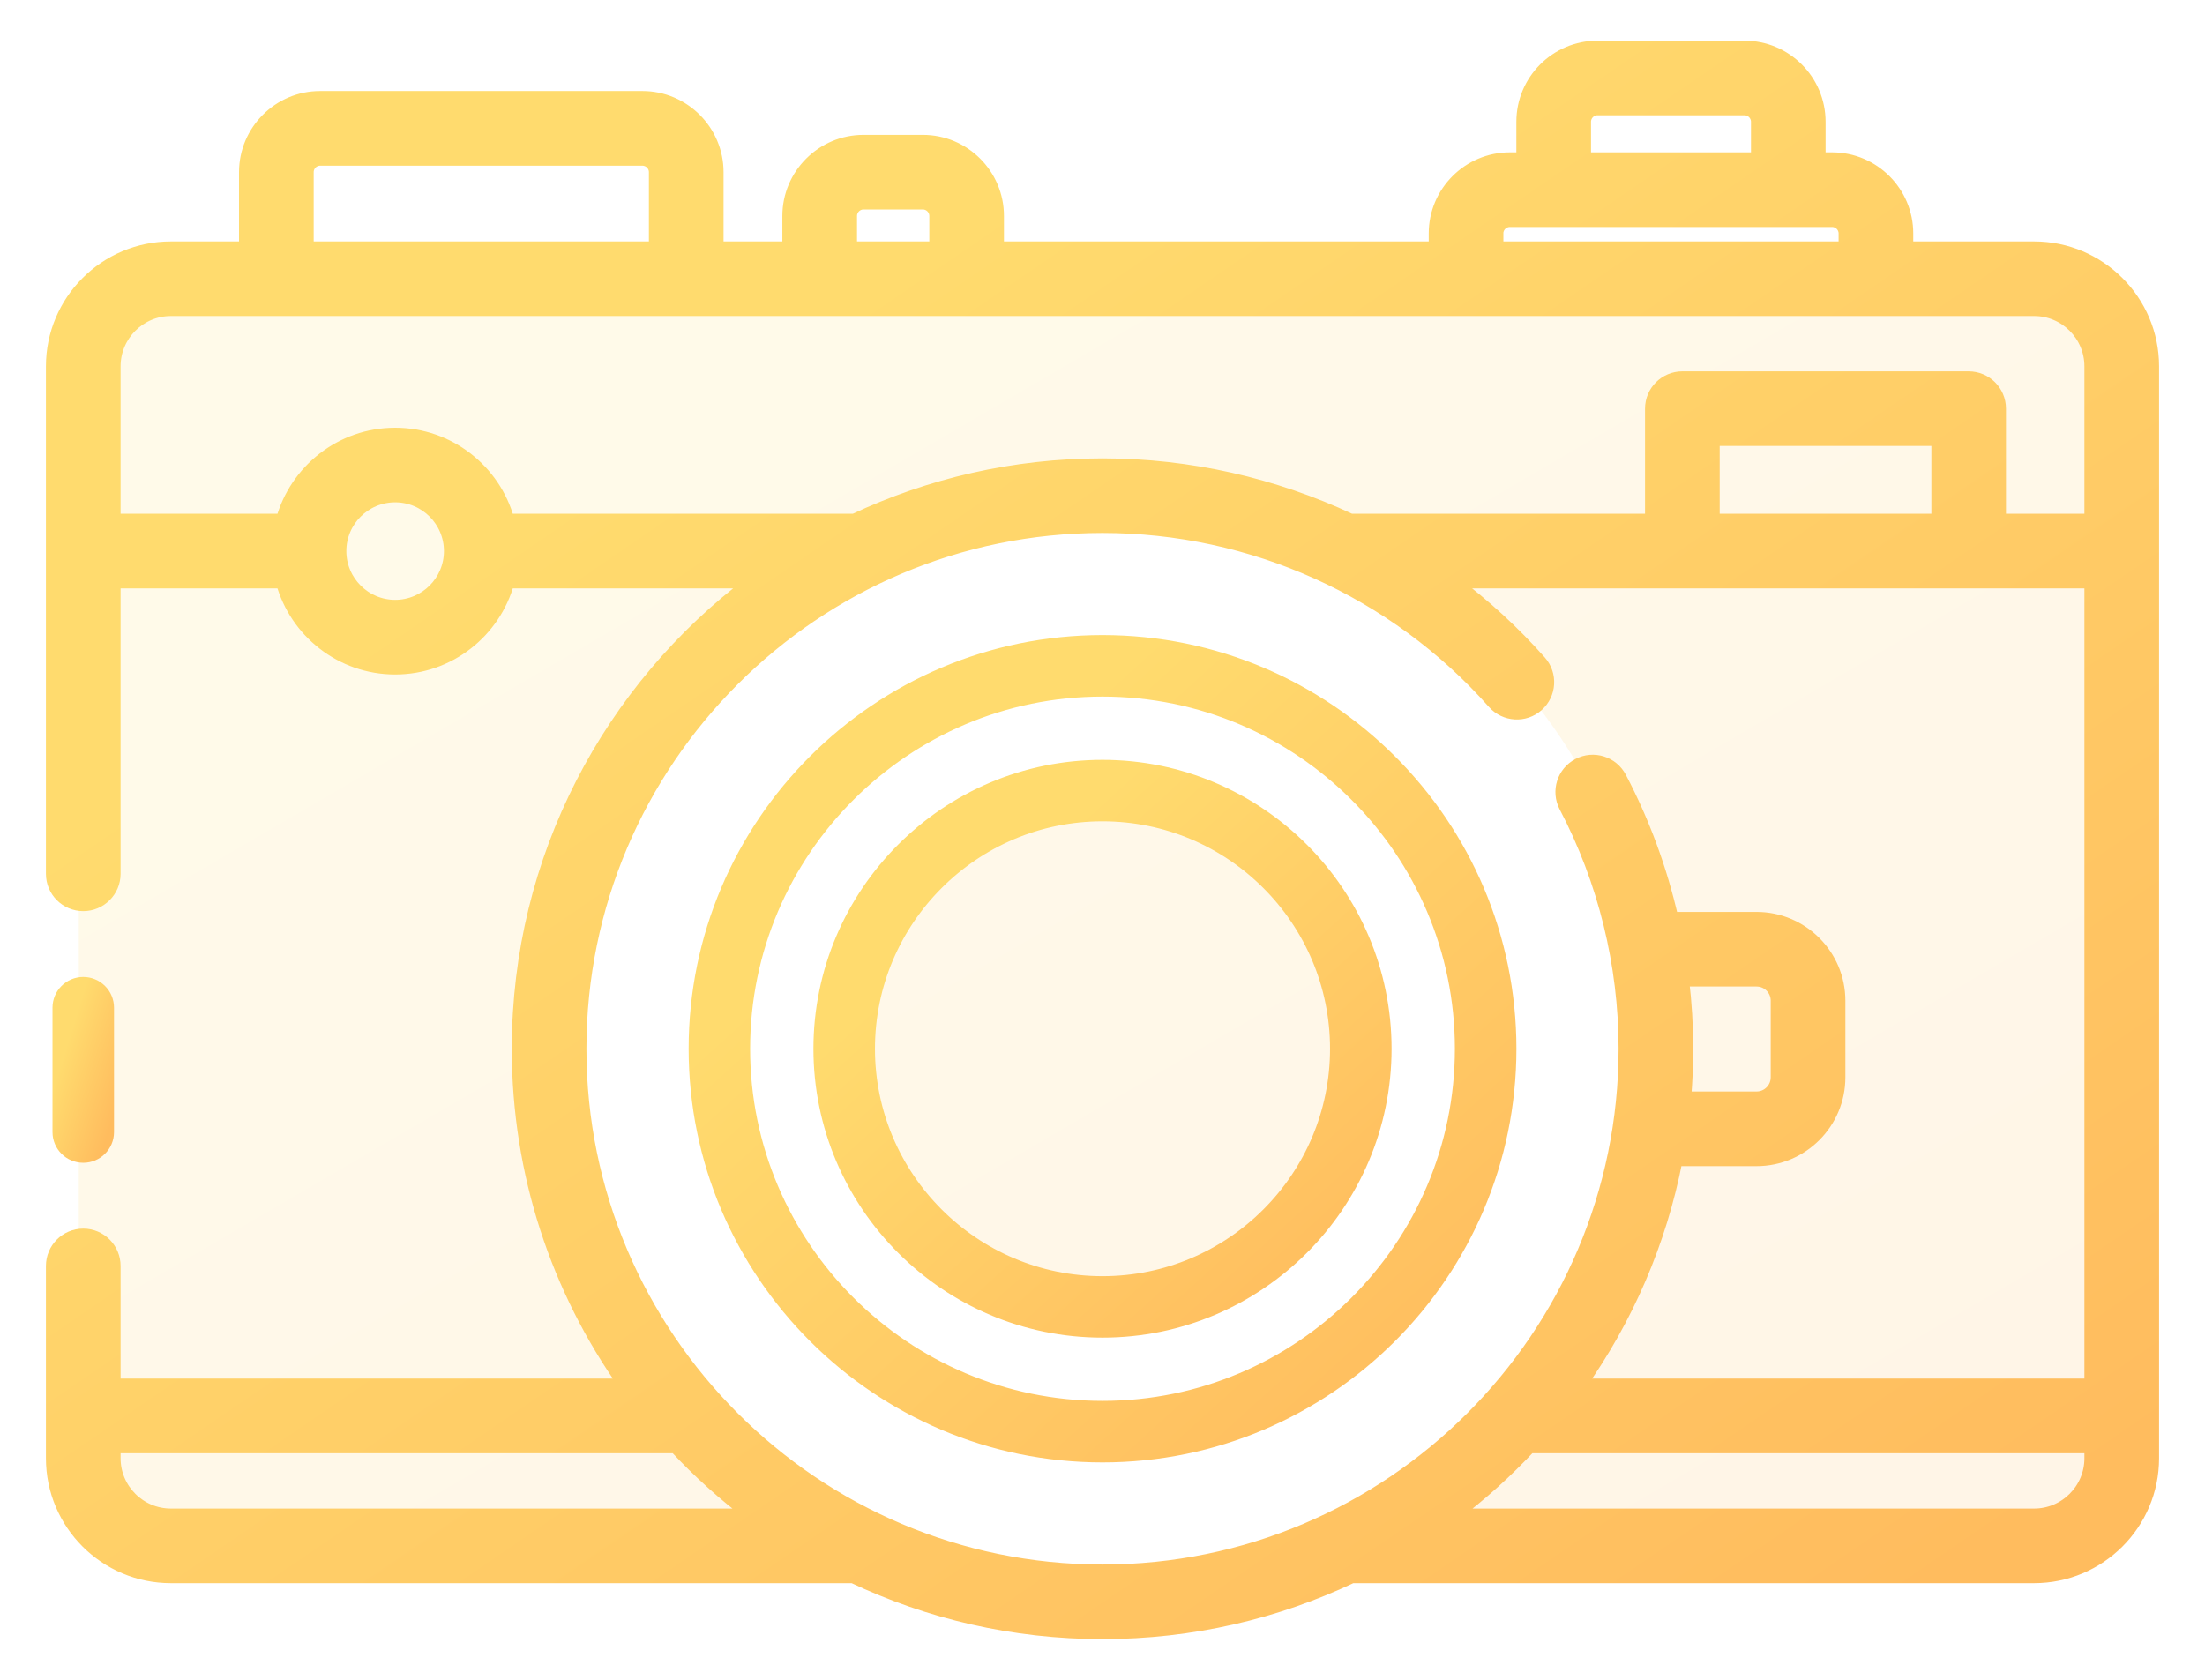
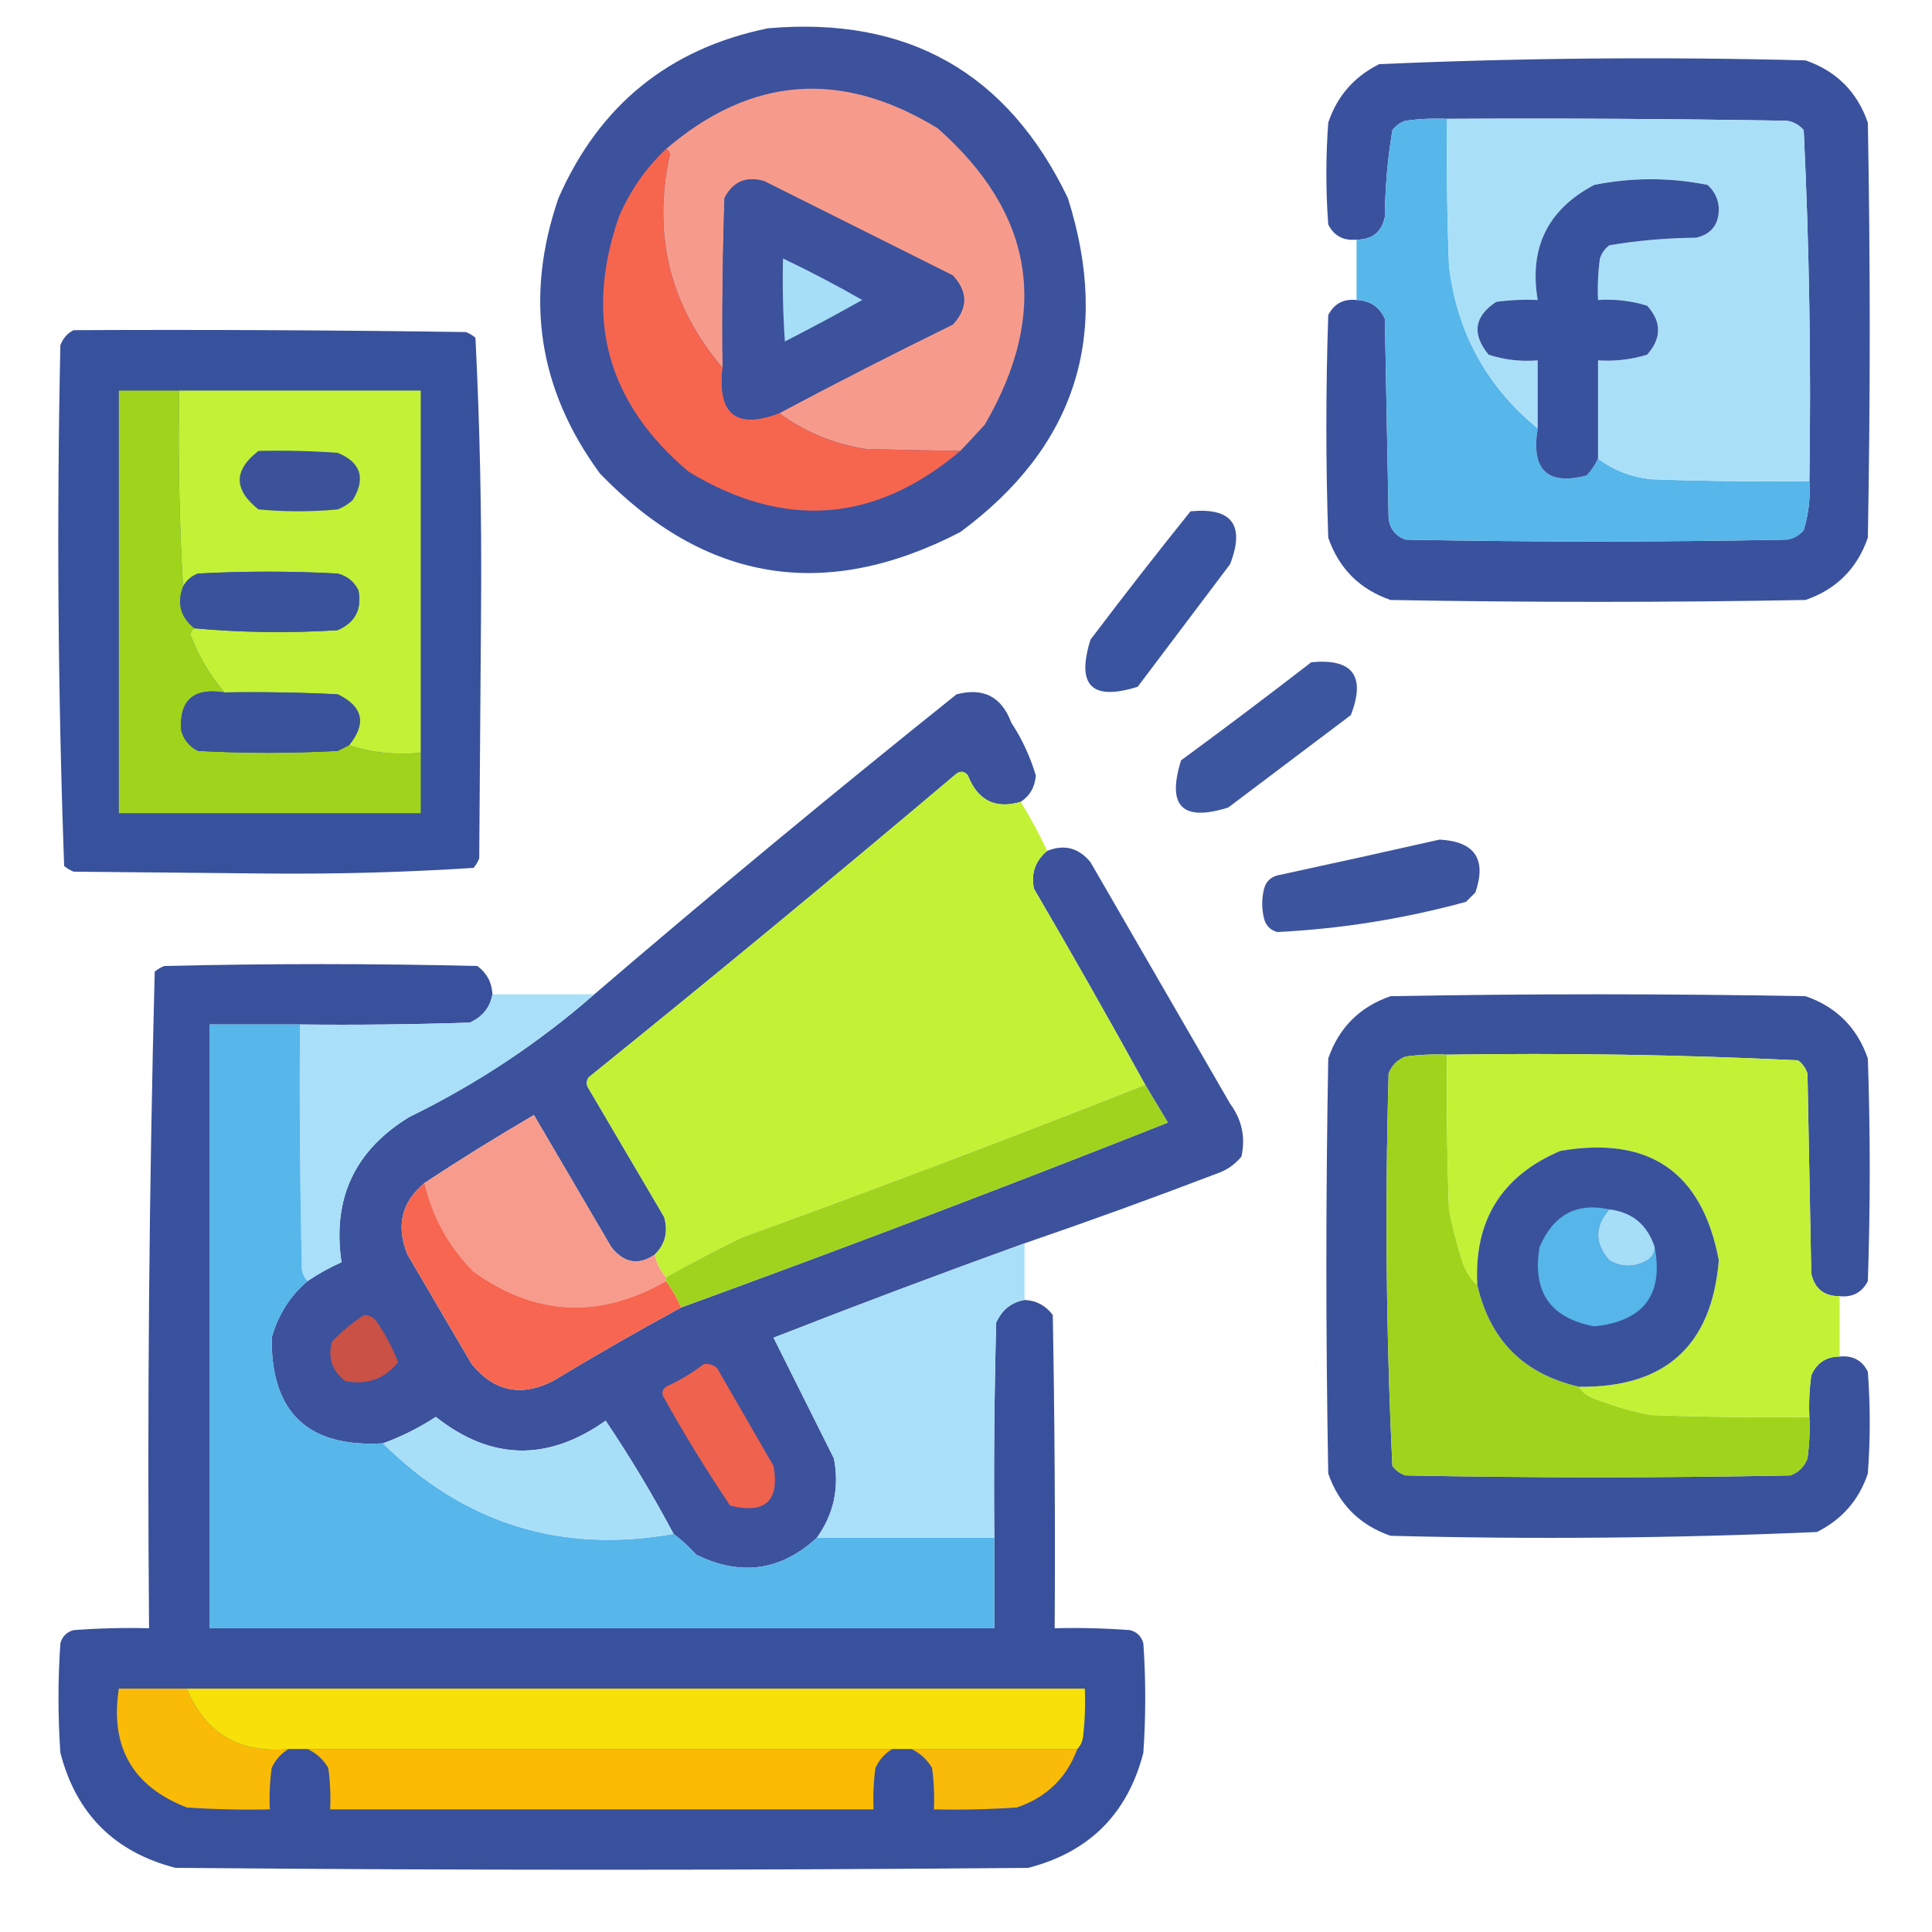
- <svg xmlns="http://www.w3.org/2000/svg" width="42" height="32" viewBox="0 0 42 32" fill="none">
-   <path opacity="0.15" fill-rule="evenodd" clip-rule="evenodd" d="M1.5 6.898C1.5 5.794 2.395 4.898 3.5 4.898H38.3C39.405 4.898 40.3 5.794 40.3 6.898V27.887C40.3 28.992 39.405 29.887 38.3 29.887H24.211C28.439 28.531 31.5 24.569 31.5 19.892C31.5 14.095 26.799 9.396 21 9.396C15.201 9.396 10.5 14.095 10.5 19.892C10.5 24.569 13.561 28.531 17.789 29.887H3.5C2.395 29.887 1.5 28.992 1.5 27.887V6.898ZM21 24.889C23.761 24.889 26 22.652 26 19.892C26 17.131 23.761 14.894 21 14.894C18.239 14.894 16 17.131 16 19.892C16 22.652 18.239 24.889 21 24.889Z" fill="url(#paint0_linear)" />
-   <path d="M2.047 21.566C2.047 21.82 1.84 22.026 1.586 22.026C1.331 22.026 1.125 21.82 1.125 21.566V19.197C1.125 18.942 1.331 18.736 1.586 18.736C1.84 18.736 2.047 18.942 2.047 19.197V21.566Z" fill="url(#paint1_linear)" stroke="url(#paint2_linear)" stroke-width="0.25" />
-   <path d="M38.745 4.724H36.318V4.447C36.318 3.665 35.681 3.027 34.897 3.027H34.648V2.32C34.648 1.537 34.011 0.9 33.228 0.9H30.428C29.645 0.9 29.008 1.537 29.008 2.32V3.027H28.759C27.976 3.027 27.339 3.664 27.339 4.447V4.724H18.998V4.114C18.998 3.331 18.361 2.694 17.578 2.694H16.448C15.665 2.694 15.027 3.331 15.027 4.114V4.724H13.657V3.279C13.657 2.497 13.019 1.859 12.236 1.859H6.098C5.315 1.859 4.678 2.497 4.678 3.279V4.724H3.255C2.012 4.724 1 5.735 1 6.978V16.646C1 16.97 1.262 17.232 1.586 17.232C1.909 17.232 2.172 16.97 2.172 16.646V11.084H5.379C5.637 12.028 6.502 12.724 7.527 12.724C8.552 12.724 9.416 12.028 9.674 11.084H14.328C11.625 13.115 9.873 16.346 9.873 19.978C9.873 22.363 10.628 24.575 11.912 26.387H2.172V24.116C2.172 23.793 1.909 23.53 1.586 23.53C1.262 23.53 1 23.793 1 24.116V27.78C1 29.023 2.012 30.034 3.255 30.034H16.249C17.691 30.717 19.301 31.1 21 31.1C22.699 31.1 24.31 30.717 25.752 30.033C25.757 30.033 25.761 30.034 25.766 30.034H38.745C39.988 30.034 41 29.023 41 27.78V6.978C41 5.735 39.988 4.724 38.745 4.724ZM30.18 2.32C30.18 2.183 30.291 2.071 30.429 2.071H33.228C33.365 2.071 33.477 2.183 33.477 2.32V3.027H30.18V2.32H30.18ZM28.51 4.447C28.51 4.31 28.622 4.199 28.759 4.199H34.897C35.034 4.199 35.146 4.31 35.146 4.447V4.724H28.511V4.447H28.51ZM16.199 4.114C16.199 3.977 16.311 3.865 16.448 3.865H17.578C17.715 3.865 17.826 3.977 17.826 4.114V4.724H16.199V4.114ZM5.85 3.279C5.85 3.142 5.961 3.031 6.098 3.031H12.236C12.373 3.031 12.485 3.142 12.485 3.279V4.724H5.85V3.279ZM7.527 11.552C6.945 11.552 6.472 11.079 6.472 10.498C6.472 9.917 6.945 9.444 7.527 9.444C8.108 9.444 8.581 9.917 8.581 10.498C8.581 11.079 8.108 11.552 7.527 11.552ZM9.674 9.912C9.416 8.969 8.552 8.273 7.527 8.273C6.501 8.273 5.637 8.969 5.379 9.912H2.172V6.978C2.172 6.381 2.658 5.895 3.255 5.895H38.745C39.342 5.895 39.828 6.381 39.828 6.978V9.912H38.084V7.784C38.084 7.461 37.822 7.199 37.498 7.199H32.045C31.722 7.199 31.459 7.461 31.459 7.784V9.912H25.727C24.263 9.226 22.651 8.857 21 8.857C19.31 8.857 17.707 9.236 16.271 9.912H9.674ZM32.631 9.912V8.37H36.913V9.912H32.631ZM3.255 28.863C2.658 28.863 2.172 28.377 2.172 27.78V27.559H12.867C13.31 28.034 13.794 28.471 14.314 28.863H3.255ZM11.045 19.979C11.045 14.492 15.511 10.028 21 10.028C23.847 10.028 26.564 11.251 28.454 13.384C28.669 13.626 29.039 13.649 29.281 13.434C29.523 13.219 29.546 12.849 29.331 12.607C28.828 12.04 28.273 11.531 27.676 11.084H39.828V26.387H30.088C30.983 25.123 31.62 23.665 31.925 22.09H33.458C34.322 22.09 35.025 21.387 35.025 20.523V19.064C35.025 18.2 34.322 17.497 33.458 17.497H31.845C31.632 16.565 31.301 15.661 30.857 14.816C30.706 14.53 30.352 14.419 30.066 14.57C29.779 14.72 29.669 15.074 29.819 15.361C30.562 16.775 30.955 18.372 30.955 19.979C30.955 25.465 26.489 29.929 21 29.929C15.511 29.929 11.045 25.465 11.045 19.979ZM32.048 18.668H33.458C33.676 18.668 33.853 18.845 33.853 19.063V20.523C33.853 20.741 33.676 20.918 33.458 20.918H32.087C32.113 20.608 32.127 20.295 32.127 19.978C32.127 19.54 32.1 19.102 32.048 18.668ZM38.745 28.863H27.686C28.206 28.471 28.69 28.034 29.134 27.559H39.828V27.78C39.828 28.377 39.342 28.863 38.745 28.863Z" fill="url(#paint3_linear)" stroke="url(#paint4_linear)" stroke-width="0.25" />
-   <path d="M13.242 19.979C13.242 15.702 16.722 12.223 21 12.223C25.278 12.223 28.759 15.702 28.759 19.979C28.759 24.255 25.278 27.734 21 27.734C16.722 27.734 13.242 24.255 13.242 19.979ZM14.163 19.979C14.163 23.747 17.23 26.812 21 26.812C24.77 26.812 27.837 23.747 27.837 19.979C27.837 16.21 24.77 13.145 21 13.145C17.23 13.145 14.163 16.21 14.163 19.979Z" fill="url(#paint5_linear)" stroke="url(#paint6_linear)" stroke-width="0.25" />
-   <path d="M15.619 19.979C15.619 17.013 18.033 14.6 21 14.6C23.967 14.6 26.381 17.013 26.381 19.979C26.381 22.944 23.967 25.357 21 25.357C18.033 25.357 15.619 22.944 15.619 19.979ZM16.541 19.979C16.541 22.436 18.541 24.436 21 24.436C23.459 24.436 25.459 22.436 25.459 19.979C25.459 17.52 23.459 15.521 21 15.521C18.541 15.521 16.541 17.52 16.541 19.979Z" fill="url(#paint7_linear)" stroke="url(#paint8_linear)" stroke-width="0.25" />
-   <defs>
-     <linearGradient id="paint0_linear" x1="3.699" y1="4.898" x2="22.569" y2="37.252" gradientUnits="userSpaceOnUse">
-       <stop offset="0.259" stop-color="#FFDB6E" />
-       <stop offset="1" stop-color="#FFBC5E" />
-     </linearGradient>
-     <linearGradient id="paint1_linear" x1="1.177" y1="18.736" x2="2.789" y2="19.235" gradientUnits="userSpaceOnUse">
-       <stop offset="0.259" stop-color="#FFDB6E" />
-       <stop offset="1" stop-color="#FFBC5E" />
-     </linearGradient>
-     <linearGradient id="paint2_linear" x1="1.177" y1="18.736" x2="2.789" y2="19.235" gradientUnits="userSpaceOnUse">
-       <stop offset="0.259" stop-color="#FFDB6E" />
-       <stop offset="1" stop-color="#FFBC5E" />
-     </linearGradient>
-     <linearGradient id="paint3_linear" x1="3.267" y1="0.9" x2="27.682" y2="36.609" gradientUnits="userSpaceOnUse">
-       <stop offset="0.259" stop-color="#FFDB6E" />
-       <stop offset="1" stop-color="#FFBC5E" />
-     </linearGradient>
-     <linearGradient id="paint4_linear" x1="3.267" y1="0.9" x2="27.682" y2="36.609" gradientUnits="userSpaceOnUse">
-       <stop offset="0.259" stop-color="#FFDB6E" />
-       <stop offset="1" stop-color="#FFBC5E" />
-     </linearGradient>
-     <linearGradient id="paint5_linear" x1="14.121" y1="12.223" x2="27.511" y2="27.015" gradientUnits="userSpaceOnUse">
-       <stop offset="0.259" stop-color="#FFDB6E" />
-       <stop offset="1" stop-color="#FFBC5E" />
-     </linearGradient>
-     <linearGradient id="paint6_linear" x1="14.121" y1="12.223" x2="27.511" y2="27.015" gradientUnits="userSpaceOnUse">
-       <stop offset="0.259" stop-color="#FFDB6E" />
-       <stop offset="1" stop-color="#FFBC5E" />
-     </linearGradient>
-     <linearGradient id="paint7_linear" x1="16.229" y1="14.6" x2="25.516" y2="24.859" gradientUnits="userSpaceOnUse">
-       <stop offset="0.259" stop-color="#FFDB6E" />
-       <stop offset="1" stop-color="#FFBC5E" />
-     </linearGradient>
-     <linearGradient id="paint8_linear" x1="16.229" y1="14.6" x2="25.516" y2="24.859" gradientUnits="userSpaceOnUse">
-       <stop offset="0.259" stop-color="#FFDB6E" />
-       <stop offset="1" stop-color="#FFBC5E" />
-     </linearGradient>
-   </defs>
+ <svg xmlns="http://www.w3.org/2000/svg" version="1.1" width="512px" height="512px" style="shape-rendering:geometricPrecision; text-rendering:geometricPrecision; image-rendering:optimizeQuality; fill-rule:evenodd; clip-rule:evenodd">
+   <g>
+     <path style="opacity:0.989" fill="#3a519c" d="M 203.5,7.5 C 240.533,4.258 267.033,19.258 283,52.5C 294.523,88.928 285.023,118.429 254.5,141C 218.717,159.526 186.884,154.359 159,125.5C 142.603,103.169 138.937,78.836 148,52.5C 158.813,27.864 177.313,12.864 203.5,7.5 Z" />
+   </g>
+   <g>
+     <path style="opacity:0.996" fill="#39519d" d="M 359.5,79.5 C 363.063,79.625 365.563,81.292 367,84.5C 367.333,102.167 367.667,119.833 368,137.5C 368.398,140.232 369.898,142.065 372.5,143C 406.167,143.667 439.833,143.667 473.5,143C 475.329,142.727 476.829,141.893 478,140.5C 479.29,136.27 479.79,131.936 479.5,127.5C 479.985,96.412 479.485,65.412 478,34.5C 476.829,33.107 475.329,32.273 473.5,32C 443.502,31.5 413.502,31.333 383.5,31.5C 379.818,31.335 376.152,31.501 372.5,32C 371.069,32.465 369.903,33.299 369,34.5C 367.733,42.062 367.066,49.729 367,57.5C 366.15,61.513 363.65,63.513 359.5,63.5C 356.039,63.854 353.539,62.521 352,59.5C 351.333,50.5 351.333,41.5 352,32.5C 354.351,25.481 358.851,20.314 365.5,17C 403.107,15.352 440.773,15.019 478.5,16C 486.667,18.833 492.167,24.333 495,32.5C 495.667,69.167 495.667,105.833 495,142.5C 492.167,150.667 486.667,156.167 478.5,159C 441.833,159.667 405.167,159.667 368.5,159C 360.333,156.167 354.833,150.667 352,142.5C 351.333,122.833 351.333,103.167 352,83.5C 353.539,80.479 356.039,79.146 359.5,79.5 Z" />
+   </g>
+   <g>
+     <path style="opacity:1" fill="#f69b8c" d="M 254.5,119.5 C 246.353,119.383 238.019,119.216 229.5,119C 220.958,117.661 213.291,114.494 206.5,109.5C 221.616,101.441 236.949,93.608 252.5,86C 256.5,81.667 256.5,77.333 252.5,73C 235.833,64.667 219.167,56.333 202.5,48C 197.726,46.639 194.226,48.139 192,52.5C 191.5,67.496 191.333,82.496 191.5,97.5C 177.524,81.054 172.857,62.22 177.5,41C 177.43,40.235 177.097,39.735 176.5,39.5C 198.983,20.203 222.983,18.369 248.5,34C 274.132,56.627 278.298,82.793 261,112.5C 258.817,114.907 256.65,117.24 254.5,119.5 Z" />
+   </g>
+   <g>
+     <path style="opacity:1" fill="#57b6ea" d="M 383.5,31.5 C 383.333,44.504 383.5,57.504 384,70.5C 386.121,88.084 393.954,102.417 407.5,113.5C 405.716,124.557 410.049,128.723 420.5,126C 421.781,124.591 422.781,123.091 423.5,121.5C 427.468,124.556 432.134,126.39 437.5,127C 451.496,127.5 465.496,127.667 479.5,127.5C 479.79,131.936 479.29,136.27 478,140.5C 476.829,141.893 475.329,142.727 473.5,143C 439.833,143.667 406.167,143.667 372.5,143C 369.898,142.065 368.398,140.232 368,137.5C 367.667,119.833 367.333,102.167 367,84.5C 365.563,81.292 363.063,79.625 359.5,79.5C 359.5,74.167 359.5,68.833 359.5,63.5C 363.65,63.513 366.15,61.513 367,57.5C 367.066,49.729 367.733,42.062 369,34.5C 369.903,33.299 371.069,32.465 372.5,32C 376.152,31.501 379.818,31.335 383.5,31.5 Z" />
+   </g>
+   <g>
+     <path style="opacity:1" fill="#a9e0f8" d="M 383.5,31.5 C 413.502,31.333 443.502,31.5 473.5,32C 475.329,32.273 476.829,33.107 478,34.5C 479.485,65.412 479.985,96.412 479.5,127.5C 465.496,127.667 451.496,127.5 437.5,127C 432.134,126.39 427.468,124.556 423.5,121.5C 423.5,112.833 423.5,104.167 423.5,95.5C 427.936,95.79 432.27,95.29 436.5,94C 440.379,89.631 440.379,85.298 436.5,81C 432.27,79.71 427.936,79.21 423.5,79.5C 423.335,75.818 423.501,72.152 424,68.5C 424.465,67.069 425.299,65.903 426.5,65C 434.062,63.733 441.729,63.066 449.5,63C 453.624,62.018 455.624,59.352 455.5,55C 455.297,52.594 454.297,50.594 452.5,49C 442.5,47 432.5,47 422.5,49C 410.179,55.477 405.179,65.643 407.5,79.5C 403.818,79.335 400.152,79.501 396.5,80C 390.665,83.855 389.998,88.522 394.5,94C 398.7,95.367 403.033,95.867 407.5,95.5C 407.5,101.5 407.5,107.5 407.5,113.5C 393.954,102.417 386.121,88.084 384,70.5C 383.5,57.504 383.333,44.504 383.5,31.5 Z" />
+   </g>
+   <g>
+     <path style="opacity:1" fill="#f6664f" d="M 176.5,39.5 C 177.097,39.735 177.43,40.235 177.5,41C 172.857,62.22 177.524,81.054 191.5,97.5C 190.104,109.783 195.104,113.783 206.5,109.5C 213.291,114.494 220.958,117.661 229.5,119C 238.019,119.216 246.353,119.383 254.5,119.5C 231.923,138.579 207.923,140.412 182.5,125C 160.881,106.802 154.715,84.302 164,57.5C 166.957,50.561 171.124,44.561 176.5,39.5 Z" />
+   </g>
+   <g>
+     <path style="opacity:1" fill="#39529d" d="M 423.5,121.5 C 422.781,123.091 421.781,124.591 420.5,126C 410.049,128.723 405.716,124.557 407.5,113.5C 407.5,107.5 407.5,101.5 407.5,95.5C 403.033,95.867 398.7,95.367 394.5,94C 389.998,88.522 390.665,83.855 396.5,80C 400.152,79.501 403.818,79.335 407.5,79.5C 405.179,65.643 410.179,55.477 422.5,49C 432.5,47 442.5,47 452.5,49C 454.297,50.594 455.297,52.594 455.5,55C 455.624,59.352 453.624,62.018 449.5,63C 441.729,63.066 434.062,63.733 426.5,65C 425.299,65.903 424.465,67.069 424,68.5C 423.501,72.152 423.335,75.818 423.5,79.5C 427.936,79.21 432.27,79.71 436.5,81C 440.379,85.298 440.379,89.631 436.5,94C 432.27,95.29 427.936,95.79 423.5,95.5C 423.5,104.167 423.5,112.833 423.5,121.5 Z" />
+   </g>
+   <g>
+     <path style="opacity:1" fill="#3c529c" d="M 206.5,109.5 C 195.104,113.783 190.104,109.783 191.5,97.5C 191.333,82.496 191.5,67.496 192,52.5C 194.226,48.139 197.726,46.639 202.5,48C 219.167,56.333 235.833,64.667 252.5,73C 256.5,77.333 256.5,81.667 252.5,86C 236.949,93.608 221.616,101.441 206.5,109.5 Z" />
+   </g>
+   <g>
+     <path style="opacity:1" fill="#a7def7" d="M 207.5,68.5 C 214.631,71.899 221.631,75.566 228.5,79.5C 221.746,83.294 214.913,86.96 208,90.5C 207.5,83.174 207.334,75.841 207.5,68.5 Z" />
+   </g>
+   <g>
+     <path style="opacity:0.999" fill="#38519d" d="M 19.5,87.5 C 54.168,87.333 88.835,87.5 123.5,88C 124.416,88.374 125.25,88.874 126,89.5C 127.157,112.748 127.657,136.081 127.5,159.5C 127.333,182.167 127.167,204.833 127,227.5C 126.626,228.416 126.126,229.25 125.5,230C 107.588,231.154 89.588,231.654 71.5,231.5C 54.167,231.333 36.833,231.167 19.5,231C 18.584,230.626 17.75,230.126 17,229.5C 15.344,183.583 15.01,137.583 16,91.5C 16.69,89.65 17.856,88.316 19.5,87.5 Z" />
+   </g>
+   <g>
+     <path style="opacity:1" fill="#a0d41c" d="M 47.5,103.5 C 47.17,121.008 47.503,138.341 48.5,155.5C 46.858,159.884 47.858,163.55 51.5,166.5C 50.426,167.251 50.26,168.251 51,169.5C 53.091,174.694 55.925,179.361 59.5,183.5C 51.335,182.175 47.502,185.509 48,193.5C 48.685,196.057 50.185,197.891 52.5,199C 64.833,199.667 77.167,199.667 89.5,199C 90.527,198.487 91.527,197.987 92.5,197.5C 98.412,199.456 104.745,200.123 111.5,199.5C 111.5,204.833 111.5,210.167 111.5,215.5C 84.833,215.5 58.167,215.5 31.5,215.5C 31.5,178.167 31.5,140.833 31.5,103.5C 36.833,103.5 42.167,103.5 47.5,103.5 Z" />
+   </g>
+   <g>
+     <path style="opacity:1" fill="#c3f136" d="M 47.5,103.5 C 68.833,103.5 90.167,103.5 111.5,103.5C 111.5,135.5 111.5,167.5 111.5,199.5C 104.745,200.123 98.412,199.456 92.5,197.5C 97.181,191.737 96.181,187.237 89.5,184C 79.506,183.5 69.506,183.334 59.5,183.5C 55.925,179.361 53.091,174.694 51,169.5C 50.26,168.251 50.426,167.251 51.5,166.5C 64.091,167.646 76.758,167.812 89.5,167C 94.102,164.962 95.936,161.462 95,156.5C 93.891,154.185 92.057,152.685 89.5,152C 77.167,151.333 64.833,151.333 52.5,152C 50.676,152.66 49.343,153.827 48.5,155.5C 47.503,138.341 47.17,121.008 47.5,103.5 Z" />
+   </g>
+   <g>
+     <path style="opacity:1" fill="#3b529b" d="M 68.5,119.5 C 75.508,119.334 82.508,119.5 89.5,120C 95.649,122.552 96.982,126.718 93.5,132.5C 92.335,133.584 91.002,134.417 89.5,135C 82.5,135.667 75.5,135.667 68.5,135C 61.875,129.754 61.875,124.587 68.5,119.5 Z" />
+   </g>
+   <g>
+     <path style="opacity:0.981" fill="#38519d" d="M 315.5,135.5 C 326.485,134.457 329.985,139.124 326,149.5C 317.833,160.333 309.667,171.167 301.5,182C 289.333,185.833 285.167,181.667 289,169.5C 297.728,157.956 306.561,146.623 315.5,135.5 Z" />
+   </g>
+   <g>
+     <path style="opacity:1" fill="#3a529c" d="M 51.5,166.5 C 47.858,163.55 46.858,159.884 48.5,155.5C 49.343,153.827 50.676,152.66 52.5,152C 64.833,151.333 77.167,151.333 89.5,152C 92.057,152.685 93.891,154.185 95,156.5C 95.936,161.462 94.102,164.962 89.5,167C 76.758,167.812 64.091,167.646 51.5,166.5 Z" />
+   </g>
+   <g>
+     <path style="opacity:0.972" fill="#38519d" d="M 347.5,175.5 C 358.485,174.457 361.985,179.124 358,189.5C 347.167,197.667 336.333,205.833 325.5,214C 313.333,217.833 309.167,213.667 313,201.5C 324.658,192.934 336.158,184.268 347.5,175.5 Z" />
+   </g>
+   <g>
+     <path style="opacity:1" fill="#3a529c" d="M 59.5,183.5 C 69.506,183.334 79.506,183.5 89.5,184C 96.181,187.237 97.181,191.737 92.5,197.5C 91.527,197.987 90.527,198.487 89.5,199C 77.167,199.667 64.833,199.667 52.5,199C 50.185,197.891 48.685,196.057 48,193.5C 47.502,185.509 51.335,182.175 59.5,183.5 Z" />
+   </g>
+   <g>
+     <path style="opacity:0.996" fill="#3b519c" d="M 270.5,212.5 C 263.789,214.478 259.122,212.145 256.5,205.5C 255.635,204.417 254.635,204.251 253.5,205C 221.291,232.211 188.791,259.044 156,285.5C 155.333,286.5 155.333,287.5 156,288.5C 162.667,299.833 169.333,311.167 176,322.5C 177.139,326.421 176.305,329.754 173.5,332.5C 169.181,335.406 165.348,334.739 162,330.5C 155.167,318.833 148.333,307.167 141.5,295.5C 131.602,301.275 121.935,307.275 112.5,313.5C 106.393,318.583 104.893,324.917 108,332.5C 113.667,342.167 119.333,351.833 125,361.5C 130.941,368.741 138.108,370.241 146.5,366C 157.698,359.235 169.031,352.735 180.5,346.5C 223.744,330.753 266.744,314.42 309.5,297.5C 307.474,294.103 305.474,290.77 303.5,287.5C 293.895,270.055 284.061,252.722 274,235.5C 273.182,231.469 274.349,228.136 277.5,225.5C 282.031,223.675 285.864,224.675 289,228.5C 301.333,249.833 313.667,271.167 326,292.5C 329.111,296.722 330.111,301.389 329,306.5C 327.269,308.617 325.102,310.117 322.5,311C 305.579,317.473 288.579,323.639 271.5,329.5C 249.224,337.537 227.057,345.87 205,354.5C 210.281,365.063 215.615,375.729 221,386.5C 222.486,394.213 220.986,401.213 216.5,407.5C 206.946,416.306 196.279,417.806 184.5,412C 182.63,409.96 180.63,408.127 178.5,406.5C 173,396.161 167,386.161 160.5,376.5C 145.115,387.377 130.115,387.043 115.5,375.5C 111.02,378.407 106.353,380.74 101.5,382.5C 81.617,383.656 71.784,374.323 72,354.5C 73.682,348.45 76.848,343.45 81.5,339.5C 84.312,337.592 87.312,335.925 90.5,334.5C 88.001,317.666 94.001,304.833 108.5,296C 126.368,287.266 142.701,276.433 157.5,263.5C 189.019,236.487 221.019,209.987 253.5,184C 260.617,182.142 265.451,184.642 268,191.5C 270.853,195.852 273.02,200.518 274.5,205.5C 274.272,208.567 272.939,210.9 270.5,212.5 Z" />
+   </g>
+   <g>
+     <path style="opacity:0.999" fill="#c3f136" d="M 270.5,212.5 C 273.1,216.701 275.434,221.034 277.5,225.5C 274.349,228.136 273.182,231.469 274,235.5C 284.061,252.722 293.895,270.055 303.5,287.5C 268.127,301.462 232.46,314.962 196.5,328C 189.675,331.356 183.008,334.856 176.5,338.5C 174.975,336.784 173.975,334.784 173.5,332.5C 176.305,329.754 177.139,326.421 176,322.5C 169.333,311.167 162.667,299.833 156,288.5C 155.333,287.5 155.333,286.5 156,285.5C 188.791,259.044 221.291,232.211 253.5,205C 254.635,204.251 255.635,204.417 256.5,205.5C 259.122,212.145 263.789,214.478 270.5,212.5 Z" />
+   </g>
+   <g>
+     <path style="opacity:0.978" fill="#39519d" d="M 381.5,222.5 C 390.845,223.008 394.011,227.674 391,236.5C 390.167,237.333 389.333,238.167 388.5,239C 372.076,243.487 355.409,246.153 338.5,247C 336.667,246.5 335.5,245.333 335,243.5C 334.333,240.833 334.333,238.167 335,235.5C 335.5,233.667 336.667,232.5 338.5,232C 352.971,228.875 367.304,225.708 381.5,222.5 Z" />
+   </g>
+   <g>
+     <path style="opacity:0.998" fill="#39519c" d="M 130.5,263.5 C 129.892,266.958 127.892,269.458 124.5,271C 109.504,271.5 94.504,271.667 79.5,271.5C 71.5,271.5 63.5,271.5 55.5,271.5C 55.5,324.833 55.5,378.167 55.5,431.5C 124.833,431.5 194.167,431.5 263.5,431.5C 263.5,423.5 263.5,415.5 263.5,407.5C 263.333,388.497 263.5,369.497 264,350.5C 265.542,347.108 268.042,345.108 271.5,344.5C 274.617,344.642 277.117,345.976 279,348.5C 279.5,376.165 279.667,403.831 279.5,431.5C 286.175,431.334 292.842,431.5 299.5,432C 301.333,432.5 302.5,433.667 303,435.5C 303.667,445.167 303.667,454.833 303,464.5C 298.833,480.667 288.667,490.833 272.5,495C 197.167,495.667 121.833,495.667 46.5,495C 30.333,490.833 20.167,480.667 16,464.5C 15.333,454.833 15.333,445.167 16,435.5C 16.5,433.667 17.667,432.5 19.5,432C 26.158,431.5 32.825,431.334 39.5,431.5C 39.008,373.417 39.508,315.417 41,257.5C 41.75,256.874 42.584,256.374 43.5,256C 71.167,255.333 98.833,255.333 126.5,256C 129.024,257.883 130.358,260.383 130.5,263.5 Z" />
+   </g>
+   <g>
+     <path style="opacity:1" fill="#a9dff8" d="M 130.5,263.5 C 139.5,263.5 148.5,263.5 157.5,263.5C 142.701,276.433 126.368,287.266 108.5,296C 94.001,304.833 88.001,317.666 90.5,334.5C 87.312,335.925 84.312,337.592 81.5,339.5C 80.732,338.737 80.232,337.737 80,336.5C 79.5,314.836 79.333,293.169 79.5,271.5C 94.504,271.667 109.504,271.5 124.5,271C 127.892,269.458 129.892,266.958 130.5,263.5 Z" />
+   </g>
+   <g>
+     <path style="opacity:0.996" fill="#39519c" d="M 487.5,343.5 C 483.403,343.531 480.903,341.531 480,337.5C 479.667,319.833 479.333,302.167 479,284.5C 478.535,283.069 477.701,281.903 476.5,281C 445.588,279.515 414.588,279.015 383.5,279.5C 379.818,279.335 376.152,279.501 372.5,280C 370.333,280.833 368.833,282.333 368,284.5C 367.014,319.252 367.347,353.918 369,388.5C 369.903,389.701 371.069,390.535 372.5,391C 406.5,391.667 440.5,391.667 474.5,391C 476.667,390.167 478.167,388.667 479,386.5C 479.499,382.848 479.665,379.182 479.5,375.5C 479.335,371.818 479.501,368.152 480,364.5C 481.41,361.211 483.91,359.544 487.5,359.5C 490.961,359.146 493.461,360.479 495,363.5C 495.667,372.5 495.667,381.5 495,390.5C 492.649,397.519 488.149,402.686 481.5,406C 443.893,407.648 406.227,407.981 368.5,407C 360.333,404.167 354.833,398.667 352,390.5C 351.333,353.833 351.333,317.167 352,280.5C 354.833,272.333 360.333,266.833 368.5,264C 405.167,263.333 441.833,263.333 478.5,264C 486.667,266.833 492.167,272.333 495,280.5C 495.667,300.167 495.667,319.833 495,339.5C 493.461,342.521 490.961,343.854 487.5,343.5 Z" />
+   </g>
+   <g>
+     <path style="opacity:1" fill="#57b6ea" d="M 79.5,271.5 C 79.333,293.169 79.5,314.836 80,336.5C 80.232,337.737 80.732,338.737 81.5,339.5C 76.848,343.45 73.682,348.45 72,354.5C 71.784,374.323 81.617,383.656 101.5,382.5C 122.973,403.768 148.64,411.768 178.5,406.5C 180.63,408.127 182.63,409.96 184.5,412C 196.279,417.806 206.946,416.306 216.5,407.5C 232.167,407.5 247.833,407.5 263.5,407.5C 263.5,415.5 263.5,423.5 263.5,431.5C 194.167,431.5 124.833,431.5 55.5,431.5C 55.5,378.167 55.5,324.833 55.5,271.5C 63.5,271.5 71.5,271.5 79.5,271.5 Z" />
+   </g>
+   <g>
+     <path style="opacity:1" fill="#a0d41c" d="M 383.5,279.5 C 383.333,293.171 383.5,306.837 384,320.5C 384.794,324.55 385.794,328.55 387,332.5C 387.959,336.168 389.459,338.835 391.5,340.5C 394.846,355.179 403.846,364.179 418.5,367.5C 419.225,368.97 420.891,370.136 423.5,371C 428.054,372.741 432.721,374.074 437.5,375C 451.496,375.5 465.496,375.667 479.5,375.5C 479.665,379.182 479.499,382.848 479,386.5C 478.167,388.667 476.667,390.167 474.5,391C 440.5,391.667 406.5,391.667 372.5,391C 371.069,390.535 369.903,389.701 369,388.5C 367.347,353.918 367.014,319.252 368,284.5C 368.833,282.333 370.333,280.833 372.5,280C 376.152,279.501 379.818,279.335 383.5,279.5 Z" />
+   </g>
+   <g>
+     <path style="opacity:1" fill="#c3f136" d="M 383.5,279.5 C 414.588,279.015 445.588,279.515 476.5,281C 477.701,281.903 478.535,283.069 479,284.5C 479.333,302.167 479.667,319.833 480,337.5C 480.903,341.531 483.403,343.531 487.5,343.5C 487.5,348.833 487.5,354.167 487.5,359.5C 483.91,359.544 481.41,361.211 480,364.5C 479.501,368.152 479.335,371.818 479.5,375.5C 465.496,375.667 451.496,375.5 437.5,375C 432.721,374.074 428.054,372.741 423.5,371C 420.891,370.136 419.225,368.97 418.5,367.5C 441.302,367.782 453.635,356.615 455.5,334C 451.098,310.615 437.098,300.949 413.5,305C 397.926,311.635 390.593,323.468 391.5,340.5C 389.459,338.835 387.959,336.168 387,332.5C 385.794,328.55 384.794,324.55 384,320.5C 383.5,306.837 383.333,293.171 383.5,279.5 Z" />
+   </g>
+   <g>
+     <path style="opacity:1" fill="#a0d31e" d="M 303.5,287.5 C 305.474,290.77 307.474,294.103 309.5,297.5C 266.744,314.42 223.744,330.753 180.5,346.5C 179.404,343.968 178.071,341.635 176.5,339.5C 176.5,339.167 176.5,338.833 176.5,338.5C 183.008,334.856 189.675,331.356 196.5,328C 232.46,314.962 268.127,301.462 303.5,287.5 Z" />
+   </g>
+   <g>
+     <path style="opacity:1" fill="#f79b8c" d="M 173.5,332.5 C 173.975,334.784 174.975,336.784 176.5,338.5C 176.5,338.833 176.5,339.167 176.5,339.5C 158.886,349.595 141.886,348.762 125.5,337C 118.957,330.417 114.624,322.583 112.5,313.5C 121.935,307.275 131.602,301.275 141.5,295.5C 148.333,307.167 155.167,318.833 162,330.5C 165.348,334.739 169.181,335.406 173.5,332.5 Z" />
+   </g>
+   <g>
+     <path style="opacity:1" fill="#3a529c" d="M 418.5,367.5 C 403.846,364.179 394.846,355.179 391.5,340.5C 390.593,323.468 397.926,311.635 413.5,305C 437.098,300.949 451.098,310.615 455.5,334C 453.635,356.615 441.302,367.782 418.5,367.5 Z" />
+   </g>
+   <g>
+     <path style="opacity:1" fill="#f66650" d="M 112.5,313.5 C 114.624,322.583 118.957,330.417 125.5,337C 141.886,348.762 158.886,349.595 176.5,339.5C 178.071,341.635 179.404,343.968 180.5,346.5C 169.031,352.735 157.698,359.235 146.5,366C 138.108,370.241 130.941,368.741 125,361.5C 119.333,351.833 113.667,342.167 108,332.5C 104.893,324.917 106.393,318.583 112.5,313.5 Z" />
+   </g>
+   <g>
+     <path style="opacity:1" fill="#56b5e9" d="M 426.5,320.5 C 422.555,325.003 422.555,329.503 426.5,334C 429.8,335.879 433.134,335.879 436.5,334C 437.823,333.184 438.489,332.017 438.5,330.5C 440.893,343.132 435.559,350.132 422.5,351.5C 410.831,349.317 405.998,342.317 408,330.5C 411.638,321.937 417.805,318.603 426.5,320.5 Z" />
+   </g>
+   <g>
+     <path style="opacity:1" fill="#a6ddf7" d="M 426.5,320.5 C 432.602,321.266 436.602,324.599 438.5,330.5C 438.489,332.017 437.823,333.184 436.5,334C 433.134,335.879 429.8,335.879 426.5,334C 422.555,329.503 422.555,325.003 426.5,320.5 Z" />
+   </g>
+   <g>
+     <path style="opacity:1" fill="#a9dff8" d="M 271.5,329.5 C 271.5,334.5 271.5,339.5 271.5,344.5C 268.042,345.108 265.542,347.108 264,350.5C 263.5,369.497 263.333,388.497 263.5,407.5C 247.833,407.5 232.167,407.5 216.5,407.5C 220.986,401.213 222.486,394.213 221,386.5C 215.615,375.729 210.281,365.063 205,354.5C 227.057,345.87 249.224,337.537 271.5,329.5 Z" />
+   </g>
+   <g>
+     <path style="opacity:1" fill="#c95145" d="M 96.5,348.5 C 98.017,348.511 99.184,349.177 100,350.5C 102.223,353.779 104.057,357.279 105.5,361C 101.915,365.45 97.249,367.116 91.5,366C 87.965,363.293 86.798,359.793 88,355.5C 90.628,352.79 93.461,350.456 96.5,348.5 Z" />
+   </g>
+   <g>
+     <path style="opacity:1" fill="#ef624e" d="M 186.5,361.5 C 187.822,361.33 188.989,361.663 190,362.5C 195,371.167 200,379.833 205,388.5C 206.622,397.79 202.789,401.29 193.5,399C 187.27,389.764 181.437,380.264 176,370.5C 175.251,369.365 175.417,368.365 176.5,367.5C 180.135,365.835 183.469,363.835 186.5,361.5 Z" />
+   </g>
+   <g>
+     <path style="opacity:1" fill="#a8dff8" d="M 178.5,406.5 C 148.64,411.768 122.973,403.768 101.5,382.5C 106.353,380.74 111.02,378.407 115.5,375.5C 130.115,387.043 145.115,387.377 160.5,376.5C 167,386.161 173,396.161 178.5,406.5 Z" />
+   </g>
+   <g>
+     <path style="opacity:1" fill="#fabb07" d="M 49.5,447.5 C 54.442,459.404 63.442,464.737 76.5,463.5C 74.525,464.646 73.025,466.313 72,468.5C 71.501,472.152 71.335,475.818 71.5,479.5C 64.159,479.666 56.826,479.5 49.5,479C 35.114,473.403 29.113,462.903 31.5,447.5C 37.5,447.5 43.5,447.5 49.5,447.5 Z" />
+   </g>
+   <g>
+     <path style="opacity:1" fill="#f8e009" d="M 49.5,447.5 C 128.833,447.5 208.167,447.5 287.5,447.5C 287.666,451.846 287.499,456.179 287,460.5C 286.768,461.737 286.268,462.737 285.5,463.5C 270.833,463.5 256.167,463.5 241.5,463.5C 239.833,463.5 238.167,463.5 236.5,463.5C 184.833,463.5 133.167,463.5 81.5,463.5C 79.833,463.5 78.167,463.5 76.5,463.5C 63.442,464.737 54.442,459.404 49.5,447.5 Z" />
+   </g>
+   <g>
+     <path style="opacity:1" fill="#fbbb04" d="M 81.5,463.5 C 133.167,463.5 184.833,463.5 236.5,463.5C 234.525,464.646 233.025,466.313 232,468.5C 231.501,472.152 231.335,475.818 231.5,479.5C 183.5,479.5 135.5,479.5 87.5,479.5C 87.665,475.818 87.499,472.152 87,468.5C 85.648,466.251 83.815,464.584 81.5,463.5 Z" />
+   </g>
+   <g>
+     <path style="opacity:1" fill="#f9ba09" d="M 241.5,463.5 C 256.167,463.5 270.833,463.5 285.5,463.5C 282.686,471.145 277.353,476.312 269.5,479C 262.174,479.5 254.841,479.666 247.5,479.5C 247.665,475.818 247.499,472.152 247,468.5C 245.648,466.251 243.815,464.584 241.5,463.5 Z" />
+   </g>
</svg>
